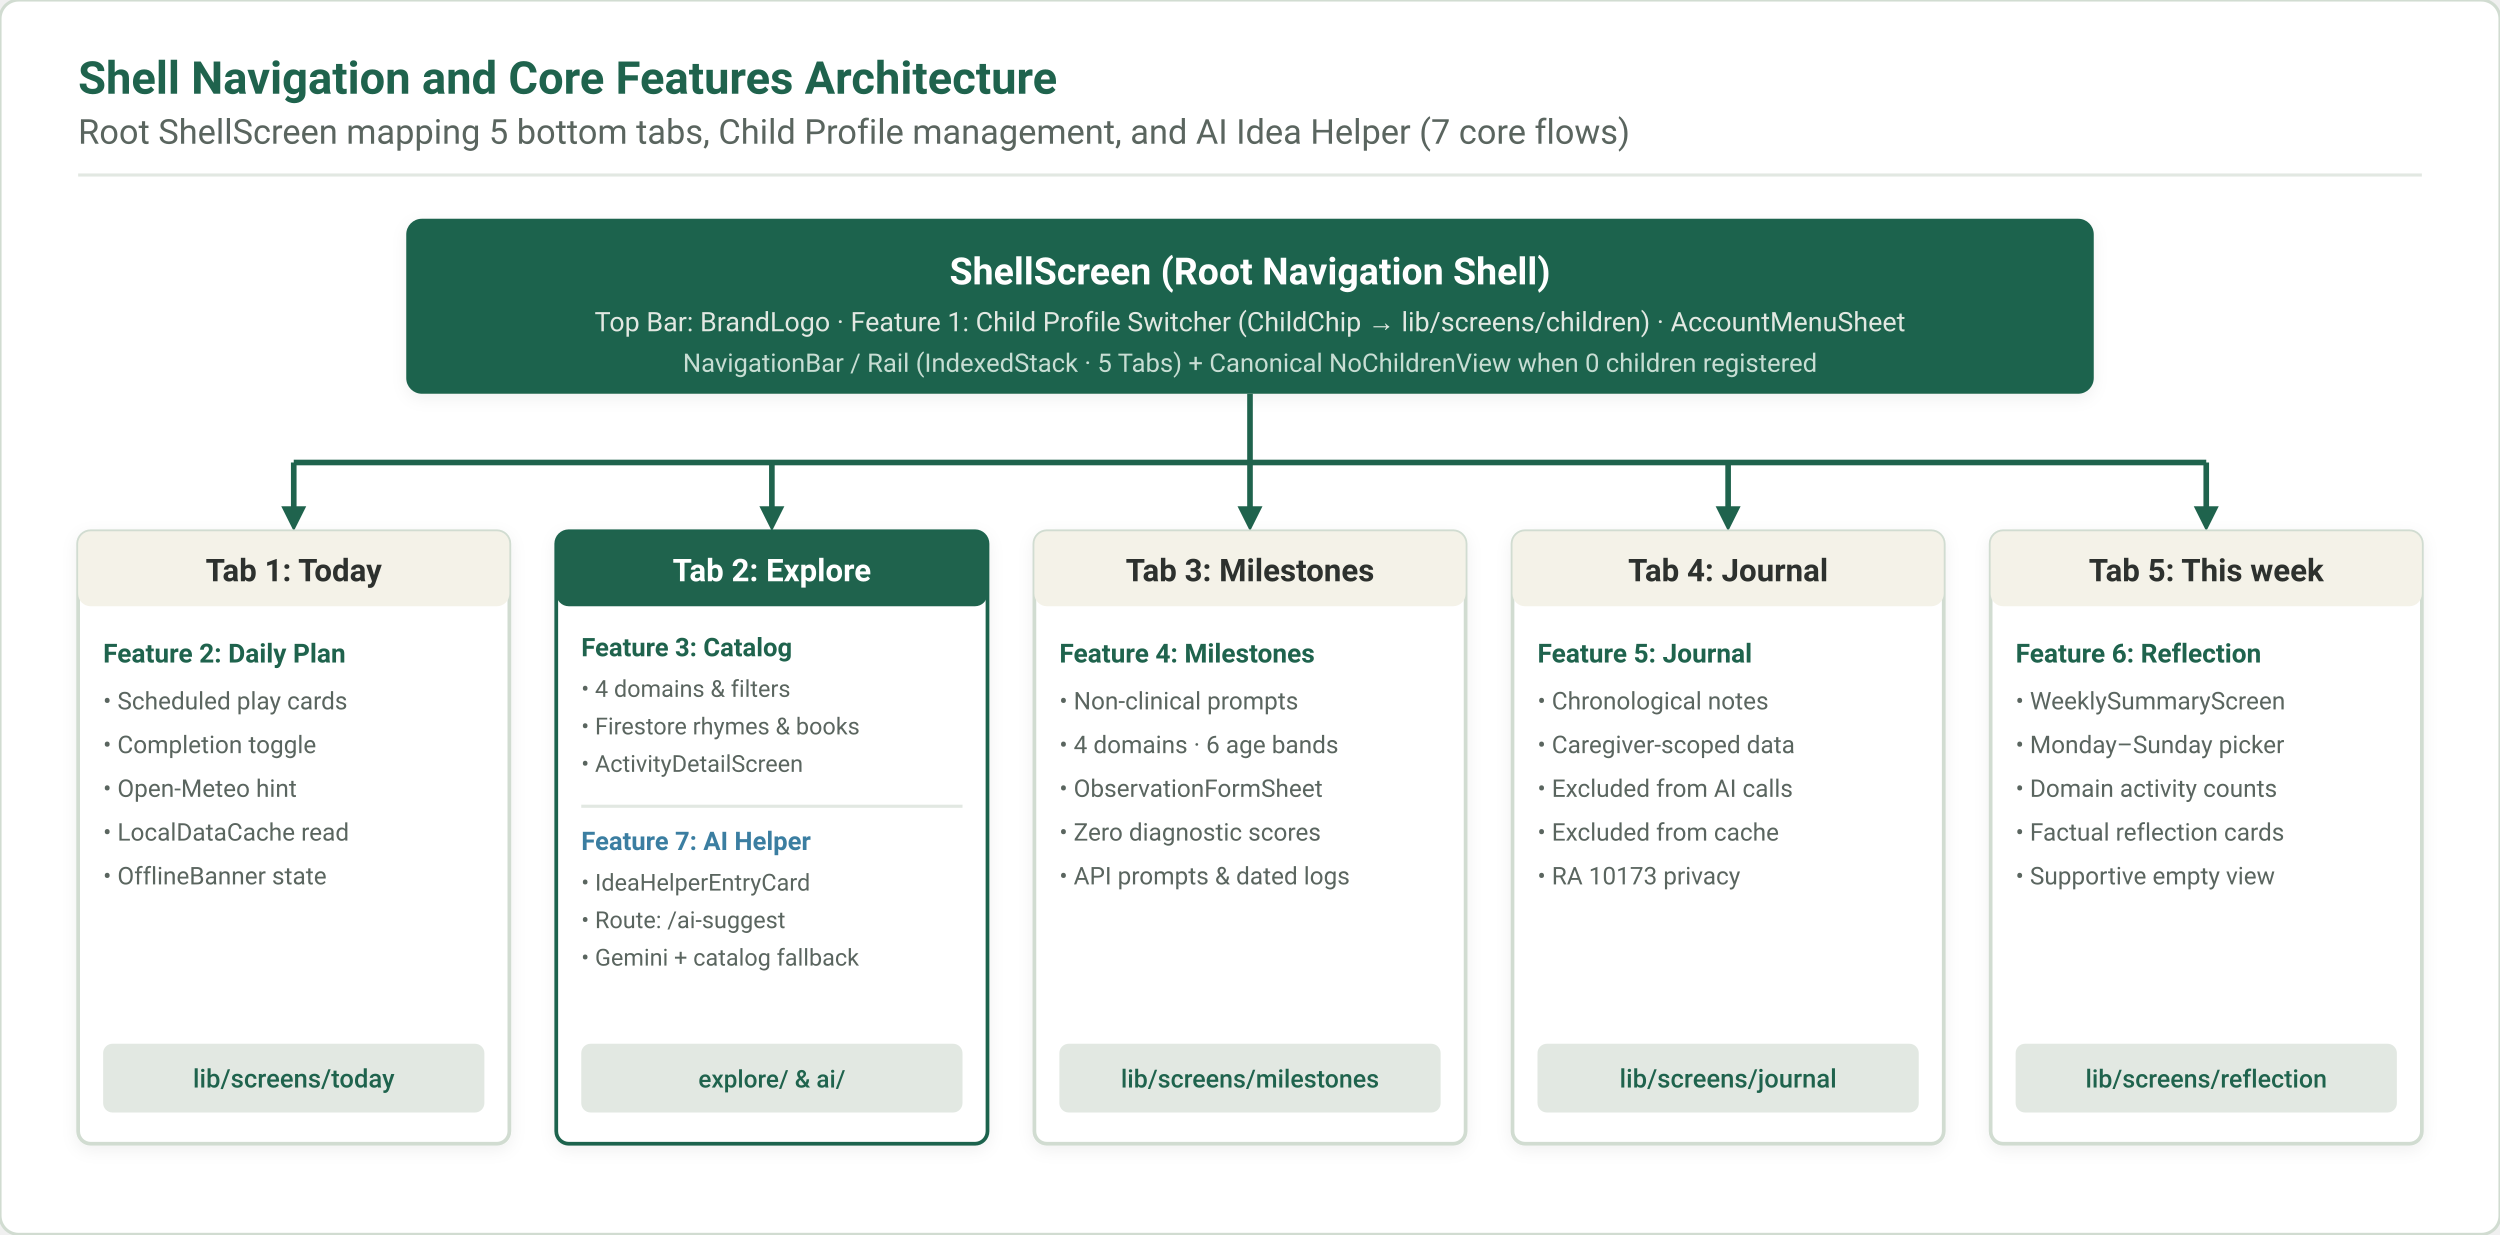
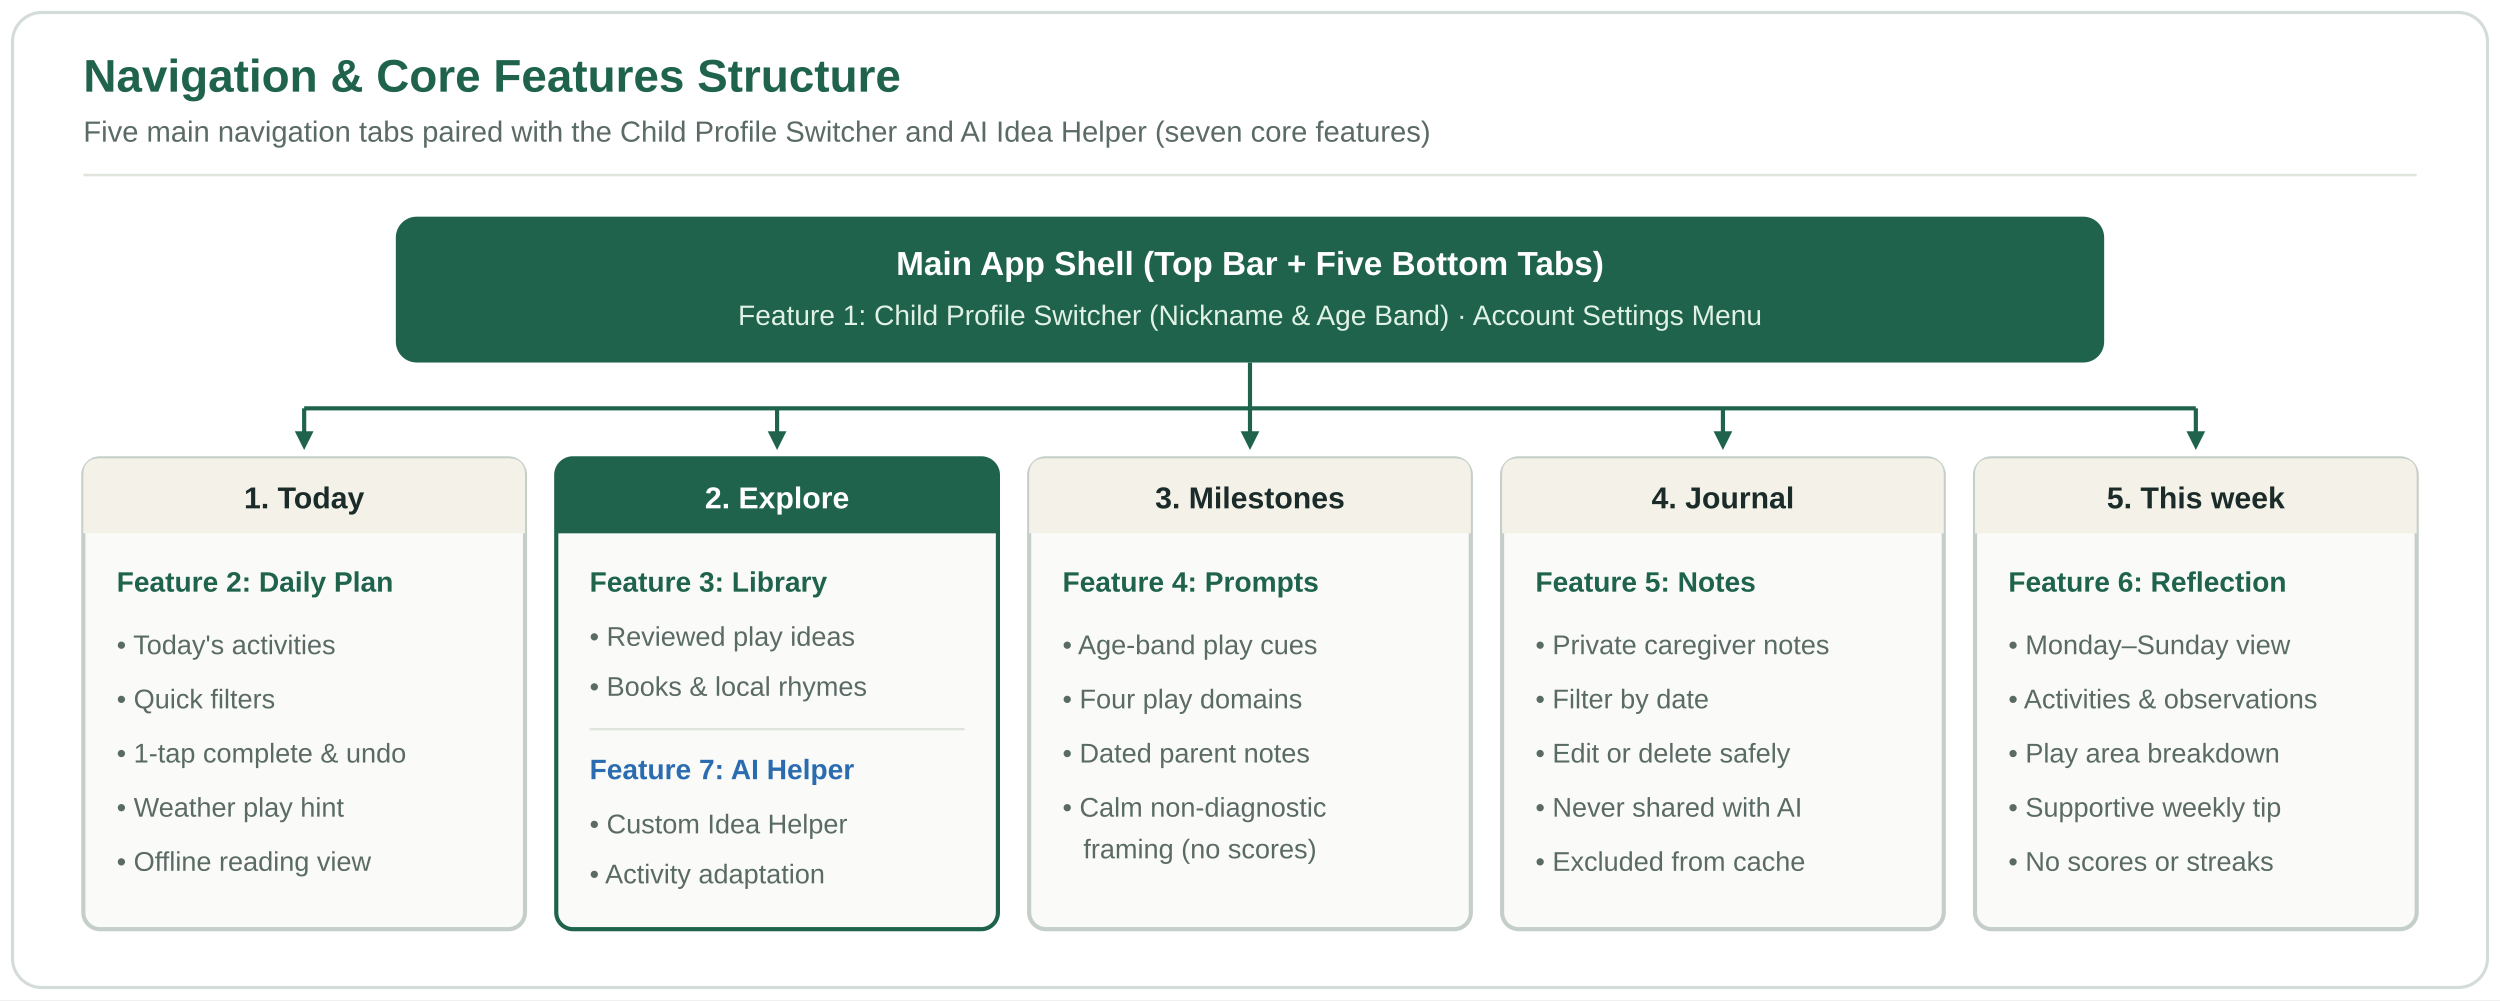
- <svg xmlns="http://www.w3.org/2000/svg" width="800" height="395" viewBox="0 0 800 395" font-family="-apple-system, BlinkMacSystemFont, &quot;Segoe UI&quot;, Roboto, &quot;Helvetica Neue&quot;, Arial, sans-serif">
+ <svg xmlns="http://www.w3.org/2000/svg" width="1200" height="480" viewBox="0 0 1200 480">
  <defs>
-     <filter id="shadow-feat" x="-2%" y="-3%" width="104%" height="108%" filterUnits="userSpaceOnUse">
-       <feDropShadow dx="0" dy="1.5" stdDeviation="2.5" flood-color="#000000" flood-opacity="0.06" />
-     </filter>
+     <marker id="arrow-nav" viewBox="0 0 10 10" refX="8.5" refY="5" markerWidth="7" markerHeight="7" orient="auto-start-reverse">
+       <path d="M 1 1.5 L 9 5 L 1 8.5 z" fill="#1F634D" />
+     </marker>
  </defs>
-   <rect width="800" height="395" fill="#FFFFFF" rx="6" stroke="#D1DCD1" stroke-width="1" />
-   <text x="25" y="30" font-size="14.5" font-weight="700" fill="#1F634D">Shell Navigation and Core Features Architecture</text>
-   <text x="25" y="46" font-size="11" fill="#5A655F">Root ShellScreen mapping 5 bottom tabs, Child Profile management, and AI Idea Helper (7 core flows)</text>
-   <line x1="25" y1="56" x2="775" y2="56" stroke="#E2E8E2" stroke-width="1" />
-   <g transform="translate(130, 70)">
-     <rect width="540" height="56" rx="5" fill="#1F634D" filter="url(#shadow-feat)" />
-     <text x="270" y="21" font-size="12" font-weight="700" fill="#FFFFFF" text-anchor="middle">ShellScreen (Root Navigation Shell)</text>
-     <text x="270" y="36" font-size="8.6" fill="#E2E8E2" text-anchor="middle">Top Bar: BrandLogo · Feature 1: Child Profile Switcher (ChildChip → lib/screens/children) · AccountMenuSheet</text>
-     <text x="270" y="49" font-size="8.2" fill="#C7DDD3" text-anchor="middle">NavigationBar / Rail (IndexedStack · 5 Tabs) + Canonical NoChildrenView when 0 children registered</text>
-   </g>
-   <line x1="400" y1="126" x2="400" y2="148" stroke="#1F634D" stroke-width="1.8" />
-   <line x1="94" y1="148" x2="706" y2="148" stroke="#1F634D" stroke-width="1.8" />
-   <line x1="94" y1="148" x2="94" y2="166" stroke="#1F634D" stroke-width="1.8" />
-   <polygon points="90,162 94,170 98,162" fill="#1F634D" />
-   <line x1="247" y1="148" x2="247" y2="166" stroke="#1F634D" stroke-width="1.8" />
-   <polygon points="243,162 247,170 251,162" fill="#1F634D" />
-   <line x1="400" y1="148" x2="400" y2="166" stroke="#1F634D" stroke-width="1.8" />
-   <polygon points="396,162 400,170 404,162" fill="#1F634D" />
-   <line x1="553" y1="148" x2="553" y2="166" stroke="#1F634D" stroke-width="1.8" />
-   <polygon points="549,162 553,170 557,162" fill="#1F634D" />
-   <line x1="706" y1="148" x2="706" y2="166" stroke="#1F634D" stroke-width="1.8" />
-   <polygon points="702,162 706,170 710,162" fill="#1F634D" />
-   <g transform="translate(25, 170)">
-     <rect width="138" height="196" rx="4" fill="#FFFFFF" stroke="#D1DCD1" stroke-width="1.2" filter="url(#shadow-feat)" />
-     <rect width="138" height="24" rx="4" fill="#F4F2E8" />
-     <text x="69" y="16" font-size="10" font-weight="700" fill="#2D312E" text-anchor="middle">Tab 1: Today</text>
-     <text x="8" y="42" font-size="8.4" font-weight="700" fill="#1F634D">Feature 2: Daily Plan</text>
-     <text x="8" y="57" font-size="7.8" fill="#5A655F">• Scheduled play cards</text>
-     <text x="8" y="71" font-size="7.8" fill="#5A655F">• Completion toggle</text>
-     <text x="8" y="85" font-size="7.8" fill="#5A655F">• Open-Meteo hint</text>
-     <text x="8" y="99" font-size="7.8" fill="#5A655F">• LocalDataCache read</text>
-     <text x="8" y="113" font-size="7.8" fill="#5A655F">• OfflineBanner state</text>
-     <rect x="8" y="164" width="122" height="22" rx="3" fill="#E2E8E2" />
-     <text x="69" y="178" font-size="8.2" font-weight="500" fill="#1F634D" text-anchor="middle">lib/screens/today</text>
-   </g>
-   <g transform="translate(178, 170)">
-     <rect width="138" height="196" rx="4" fill="#FFFFFF" stroke="#1F634D" stroke-width="1.2" filter="url(#shadow-feat)" />
-     <rect width="138" height="24" rx="4" fill="#1F634D" />
-     <text x="69" y="16" font-size="10" font-weight="700" fill="#FFFFFF" text-anchor="middle">Tab 2: Explore</text>
-     <text x="8" y="40" font-size="8.2" font-weight="700" fill="#1F634D">Feature 3: Catalog</text>
-     <text x="8" y="53" font-size="7.5" fill="#5A655F">• 4 domains &amp; filters</text>
-     <text x="8" y="65" font-size="7.5" fill="#5A655F">• Firestore rhymes &amp; books</text>
-     <text x="8" y="77" font-size="7.5" fill="#5A655F">• ActivityDetailScreen</text>
-     <line x1="8" y1="88" x2="130" y2="88" stroke="#E2E8E2" stroke-width="1" />
-     <text x="8" y="102" font-size="8.2" font-weight="700" fill="#3B7EA1">Feature 7: AI Helper</text>
-     <text x="8" y="115" font-size="7.5" fill="#5A655F">• IdeaHelperEntryCard</text>
-     <text x="8" y="127" font-size="7.5" fill="#5A655F">• Route: /ai-suggest</text>
-     <text x="8" y="139" font-size="7.5" fill="#5A655F">• Gemini + catalog fallback</text>
-     <rect x="8" y="164" width="122" height="22" rx="3" fill="#E2E8E2" />
-     <text x="69" y="178" font-size="7.8" font-weight="500" fill="#1F634D" text-anchor="middle">explore/ &amp; ai/</text>
-   </g>
-   <g transform="translate(331, 170)">
-     <rect width="138" height="196" rx="4" fill="#FFFFFF" stroke="#D1DCD1" stroke-width="1.2" filter="url(#shadow-feat)" />
-     <rect width="138" height="24" rx="4" fill="#F4F2E8" />
-     <text x="69" y="16" font-size="10" font-weight="700" fill="#2D312E" text-anchor="middle">Tab 3: Milestones</text>
-     <text x="8" y="42" font-size="8.4" font-weight="700" fill="#1F634D">Feature 4: Milestones</text>
-     <text x="8" y="57" font-size="7.8" fill="#5A655F">• Non-clinical prompts</text>
-     <text x="8" y="71" font-size="7.8" fill="#5A655F">• 4 domains · 6 age bands</text>
-     <text x="8" y="85" font-size="7.8" fill="#5A655F">• ObservationFormSheet</text>
-     <text x="8" y="99" font-size="7.8" fill="#5A655F">• Zero diagnostic scores</text>
-     <text x="8" y="113" font-size="7.8" fill="#5A655F">• API prompts &amp; dated logs</text>
-     <rect x="8" y="164" width="122" height="22" rx="3" fill="#E2E8E2" />
-     <text x="69" y="178" font-size="8" font-weight="500" fill="#1F634D" text-anchor="middle">lib/screens/milestones</text>
-   </g>
-   <g transform="translate(484, 170)">
-     <rect width="138" height="196" rx="4" fill="#FFFFFF" stroke="#D1DCD1" stroke-width="1.2" filter="url(#shadow-feat)" />
-     <rect width="138" height="24" rx="4" fill="#F4F2E8" />
-     <text x="69" y="16" font-size="10" font-weight="700" fill="#2D312E" text-anchor="middle">Tab 4: Journal</text>
-     <text x="8" y="42" font-size="8.4" font-weight="700" fill="#1F634D">Feature 5: Journal</text>
-     <text x="8" y="57" font-size="7.8" fill="#5A655F">• Chronological notes</text>
-     <text x="8" y="71" font-size="7.8" fill="#5A655F">• Caregiver-scoped data</text>
-     <text x="8" y="85" font-size="7.8" fill="#5A655F">• Excluded from AI calls</text>
-     <text x="8" y="99" font-size="7.8" fill="#5A655F">• Excluded from cache</text>
-     <text x="8" y="113" font-size="7.8" fill="#5A655F">• RA 10173 privacy</text>
-     <rect x="8" y="164" width="122" height="22" rx="3" fill="#E2E8E2" />
-     <text x="69" y="178" font-size="8.2" font-weight="500" fill="#1F634D" text-anchor="middle">lib/screens/journal</text>
-   </g>
-   <g transform="translate(637, 170)">
-     <rect width="138" height="196" rx="4" fill="#FFFFFF" stroke="#D1DCD1" stroke-width="1.2" filter="url(#shadow-feat)" />
-     <rect width="138" height="24" rx="4" fill="#F4F2E8" />
-     <text x="69" y="16" font-size="10" font-weight="700" fill="#2D312E" text-anchor="middle">Tab 5: This week</text>
-     <text x="8" y="42" font-size="8.4" font-weight="700" fill="#1F634D">Feature 6: Reflection</text>
-     <text x="8" y="57" font-size="7.8" fill="#5A655F">• WeeklySummaryScreen</text>
-     <text x="8" y="71" font-size="7.8" fill="#5A655F">• Monday–Sunday picker</text>
-     <text x="8" y="85" font-size="7.8" fill="#5A655F">• Domain activity counts</text>
-     <text x="8" y="99" font-size="7.8" fill="#5A655F">• Factual reflection cards</text>
-     <text x="8" y="113" font-size="7.8" fill="#5A655F">• Supportive empty view</text>
-     <rect x="8" y="164" width="122" height="22" rx="3" fill="#E2E8E2" />
-     <text x="69" y="178" font-size="8" font-weight="500" fill="#1F634D" text-anchor="middle">lib/screens/reflection</text>
-   </g>
+   <rect width="1200" height="480" fill="#FFFFFF" />
+   <rect x="6" y="6" width="1188" height="468" rx="14" fill="#FFFFFF" stroke="#D4DCD8" stroke-width="1.5" />
+   <text x="40" y="44" font-family="Arial, Liberation Sans, sans-serif" font-size="22" font-weight="700" fill="#1F634D">Navigation &amp; Core Features Structure</text>
+   <text x="40" y="68" font-family="Arial, Liberation Sans, sans-serif" font-size="14" fill="#5A6A64">Five main navigation tabs paired with the Child Profile Switcher and AI Idea Helper (seven core features)</text>
+   <line x1="40" y1="84" x2="1160" y2="84" stroke="#E0E5DB" stroke-width="1.2" />
+   <rect x="190" y="104" width="820" height="70" rx="10" fill="#1F634D" />
+   <text x="600" y="132" font-family="Arial, Liberation Sans, sans-serif" font-size="16" font-weight="700" fill="#FFFFFF" text-anchor="middle">Main App Shell (Top Bar + Five Bottom Tabs)</text>
+   <text x="600" y="156" font-family="Arial, Liberation Sans, sans-serif" font-size="13.5" fill="#E0F2E5" text-anchor="middle">Feature 1: Child Profile Switcher (Nickname &amp; Age Band) · Account Settings Menu</text>
+   <line x1="600" y1="174" x2="600" y2="196" stroke="#1F634D" stroke-width="2" />
+   <line x1="146" y1="196" x2="1054" y2="196" stroke="#1F634D" stroke-width="2" />
+   <line x1="146" y1="196" x2="146.0" y2="210.0" stroke="#1F634D" stroke-width="2" />
+   <polygon points="146.0,216.0 141.5,207.0 150.5,207.0" fill="#1F634D" />
+   <line x1="373" y1="196" x2="373.0" y2="210.0" stroke="#1F634D" stroke-width="2" />
+   <polygon points="373.0,216.0 368.5,207.0 377.5,207.0" fill="#1F634D" />
+   <line x1="600" y1="196" x2="600.0" y2="210.0" stroke="#1F634D" stroke-width="2" />
+   <polygon points="600.0,216.0 595.5,207.0 604.5,207.0" fill="#1F634D" />
+   <line x1="827" y1="196" x2="827.0" y2="210.0" stroke="#1F634D" stroke-width="2" />
+   <polygon points="827.0,216.0 822.5,207.0 831.5,207.0" fill="#1F634D" />
+   <line x1="1054" y1="196" x2="1054.0" y2="210.0" stroke="#1F634D" stroke-width="2" />
+   <polygon points="1054.0,216.0 1049.5,207.0 1058.5,207.0" fill="#1F634D" />
+   <rect x="40" y="220" width="212" height="226" rx="8" fill="#FAFBF9" stroke="#C5CEC9" stroke-width="2" />
+   <path d="M 48 220 H 244 Q 252 220 252 228 V 256 H 40 V 228 Q 40 220 48 220 Z" fill="#F4F2E8" />
+   <text x="146" y="244" font-family="Arial, Liberation Sans, sans-serif" font-size="14.5" font-weight="700" fill="#1A2B29" text-anchor="middle">1. Today</text>
+   <text x="56" y="284" font-family="Arial, Liberation Sans, sans-serif" font-size="13.5" font-weight="700" fill="#1F634D">Feature 2: Daily Plan</text>
+   <text x="56" y="314" font-family="Arial, Liberation Sans, sans-serif" font-size="13" fill="#5A6A64">• Today's activities</text>
+   <text x="56" y="340" font-family="Arial, Liberation Sans, sans-serif" font-size="13" fill="#5A6A64">• Quick filters</text>
+   <text x="56" y="366" font-family="Arial, Liberation Sans, sans-serif" font-size="13" fill="#5A6A64">• 1-tap complete &amp; undo</text>
+   <text x="56" y="392" font-family="Arial, Liberation Sans, sans-serif" font-size="13" fill="#5A6A64">• Weather play hint</text>
+   <text x="56" y="418" font-family="Arial, Liberation Sans, sans-serif" font-size="13" fill="#5A6A64">• Offline reading view</text>
+   <rect x="267" y="220" width="212" height="226" rx="8" fill="#FAFBF9" stroke="#1F634D" stroke-width="2" />
+   <path d="M 275 220 H 471 Q 479 220 479 228 V 256 H 267 V 228 Q 267 220 275 220 Z" fill="#1F634D" />
+   <text x="373" y="244" font-family="Arial, Liberation Sans, sans-serif" font-size="14.5" font-weight="700" fill="#FFFFFF" text-anchor="middle">2. Explore</text>
+   <text x="283" y="284" font-family="Arial, Liberation Sans, sans-serif" font-size="13.5" font-weight="700" fill="#1F634D">Feature 3: Library</text>
+   <text x="283" y="310" font-family="Arial, Liberation Sans, sans-serif" font-size="13" fill="#5A6A64">• Reviewed play ideas</text>
+   <text x="283" y="334" font-family="Arial, Liberation Sans, sans-serif" font-size="13" fill="#5A6A64">• Books &amp; local rhymes</text>
+   <line x1="283" y1="350" x2="463" y2="350" stroke="#E0E5DB" stroke-width="1.2" />
+   <text x="283" y="374" font-family="Arial, Liberation Sans, sans-serif" font-size="13.5" font-weight="700" fill="#2B6CB0">Feature 7: AI Helper</text>
+   <text x="283" y="400" font-family="Arial, Liberation Sans, sans-serif" font-size="13" fill="#5A6A64">• Custom Idea Helper</text>
+   <text x="283" y="424" font-family="Arial, Liberation Sans, sans-serif" font-size="13" fill="#5A6A64">• Activity adaptation</text>
+   <rect x="494" y="220" width="212" height="226" rx="8" fill="#FAFBF9" stroke="#C5CEC9" stroke-width="2" />
+   <path d="M 502 220 H 698 Q 706 220 706 228 V 256 H 494 V 228 Q 494 220 502 220 Z" fill="#F4F2E8" />
+   <text x="600" y="244" font-family="Arial, Liberation Sans, sans-serif" font-size="14.5" font-weight="700" fill="#1A2B29" text-anchor="middle">3. Milestones</text>
+   <text x="510" y="284" font-family="Arial, Liberation Sans, sans-serif" font-size="13.5" font-weight="700" fill="#1F634D">Feature 4: Prompts</text>
+   <text x="510" y="314" font-family="Arial, Liberation Sans, sans-serif" font-size="13" fill="#5A6A64">• Age-band play cues</text>
+   <text x="510" y="340" font-family="Arial, Liberation Sans, sans-serif" font-size="13" fill="#5A6A64">• Four play domains</text>
+   <text x="510" y="366" font-family="Arial, Liberation Sans, sans-serif" font-size="13" fill="#5A6A64">• Dated parent notes</text>
+   <text x="510" y="392" font-family="Arial, Liberation Sans, sans-serif" font-size="13" fill="#5A6A64">• Calm non-diagnostic</text>
+   <text x="520" y="412" font-family="Arial, Liberation Sans, sans-serif" font-size="13" fill="#5A6A64">framing (no scores)</text>
+   <rect x="721" y="220" width="212" height="226" rx="8" fill="#FAFBF9" stroke="#C5CEC9" stroke-width="2" />
+   <path d="M 729 220 H 925 Q 933 220 933 228 V 256 H 721 V 228 Q 721 220 729 220 Z" fill="#F4F2E8" />
+   <text x="827" y="244" font-family="Arial, Liberation Sans, sans-serif" font-size="14.5" font-weight="700" fill="#1A2B29" text-anchor="middle">4. Journal</text>
+   <text x="737" y="284" font-family="Arial, Liberation Sans, sans-serif" font-size="13.5" font-weight="700" fill="#1F634D">Feature 5: Notes</text>
+   <text x="737" y="314" font-family="Arial, Liberation Sans, sans-serif" font-size="13" fill="#5A6A64">• Private caregiver notes</text>
+   <text x="737" y="340" font-family="Arial, Liberation Sans, sans-serif" font-size="13" fill="#5A6A64">• Filter by date</text>
+   <text x="737" y="366" font-family="Arial, Liberation Sans, sans-serif" font-size="13" fill="#5A6A64">• Edit or delete safely</text>
+   <text x="737" y="392" font-family="Arial, Liberation Sans, sans-serif" font-size="13" fill="#5A6A64">• Never shared with AI</text>
+   <text x="737" y="418" font-family="Arial, Liberation Sans, sans-serif" font-size="13" fill="#5A6A64">• Excluded from cache</text>
+   <rect x="948" y="220" width="212" height="226" rx="8" fill="#FAFBF9" stroke="#C5CEC9" stroke-width="2" />
+   <path d="M 956 220 H 1152 Q 1160 220 1160 228 V 256 H 948 V 228 Q 948 220 956 220 Z" fill="#F4F2E8" />
+   <text x="1054" y="244" font-family="Arial, Liberation Sans, sans-serif" font-size="14.5" font-weight="700" fill="#1A2B29" text-anchor="middle">5. This week</text>
+   <text x="964" y="284" font-family="Arial, Liberation Sans, sans-serif" font-size="13.5" font-weight="700" fill="#1F634D">Feature 6: Reflection</text>
+   <text x="964" y="314" font-family="Arial, Liberation Sans, sans-serif" font-size="13" fill="#5A6A64">• Monday–Sunday view</text>
+   <text x="964" y="340" font-family="Arial, Liberation Sans, sans-serif" font-size="13" fill="#5A6A64">• Activities &amp; observations</text>
+   <text x="964" y="366" font-family="Arial, Liberation Sans, sans-serif" font-size="13" fill="#5A6A64">• Play area breakdown</text>
+   <text x="964" y="392" font-family="Arial, Liberation Sans, sans-serif" font-size="13" fill="#5A6A64">• Supportive weekly tip</text>
+   <text x="964" y="418" font-family="Arial, Liberation Sans, sans-serif" font-size="13" fill="#5A6A64">• No scores or streaks</text>
</svg>
